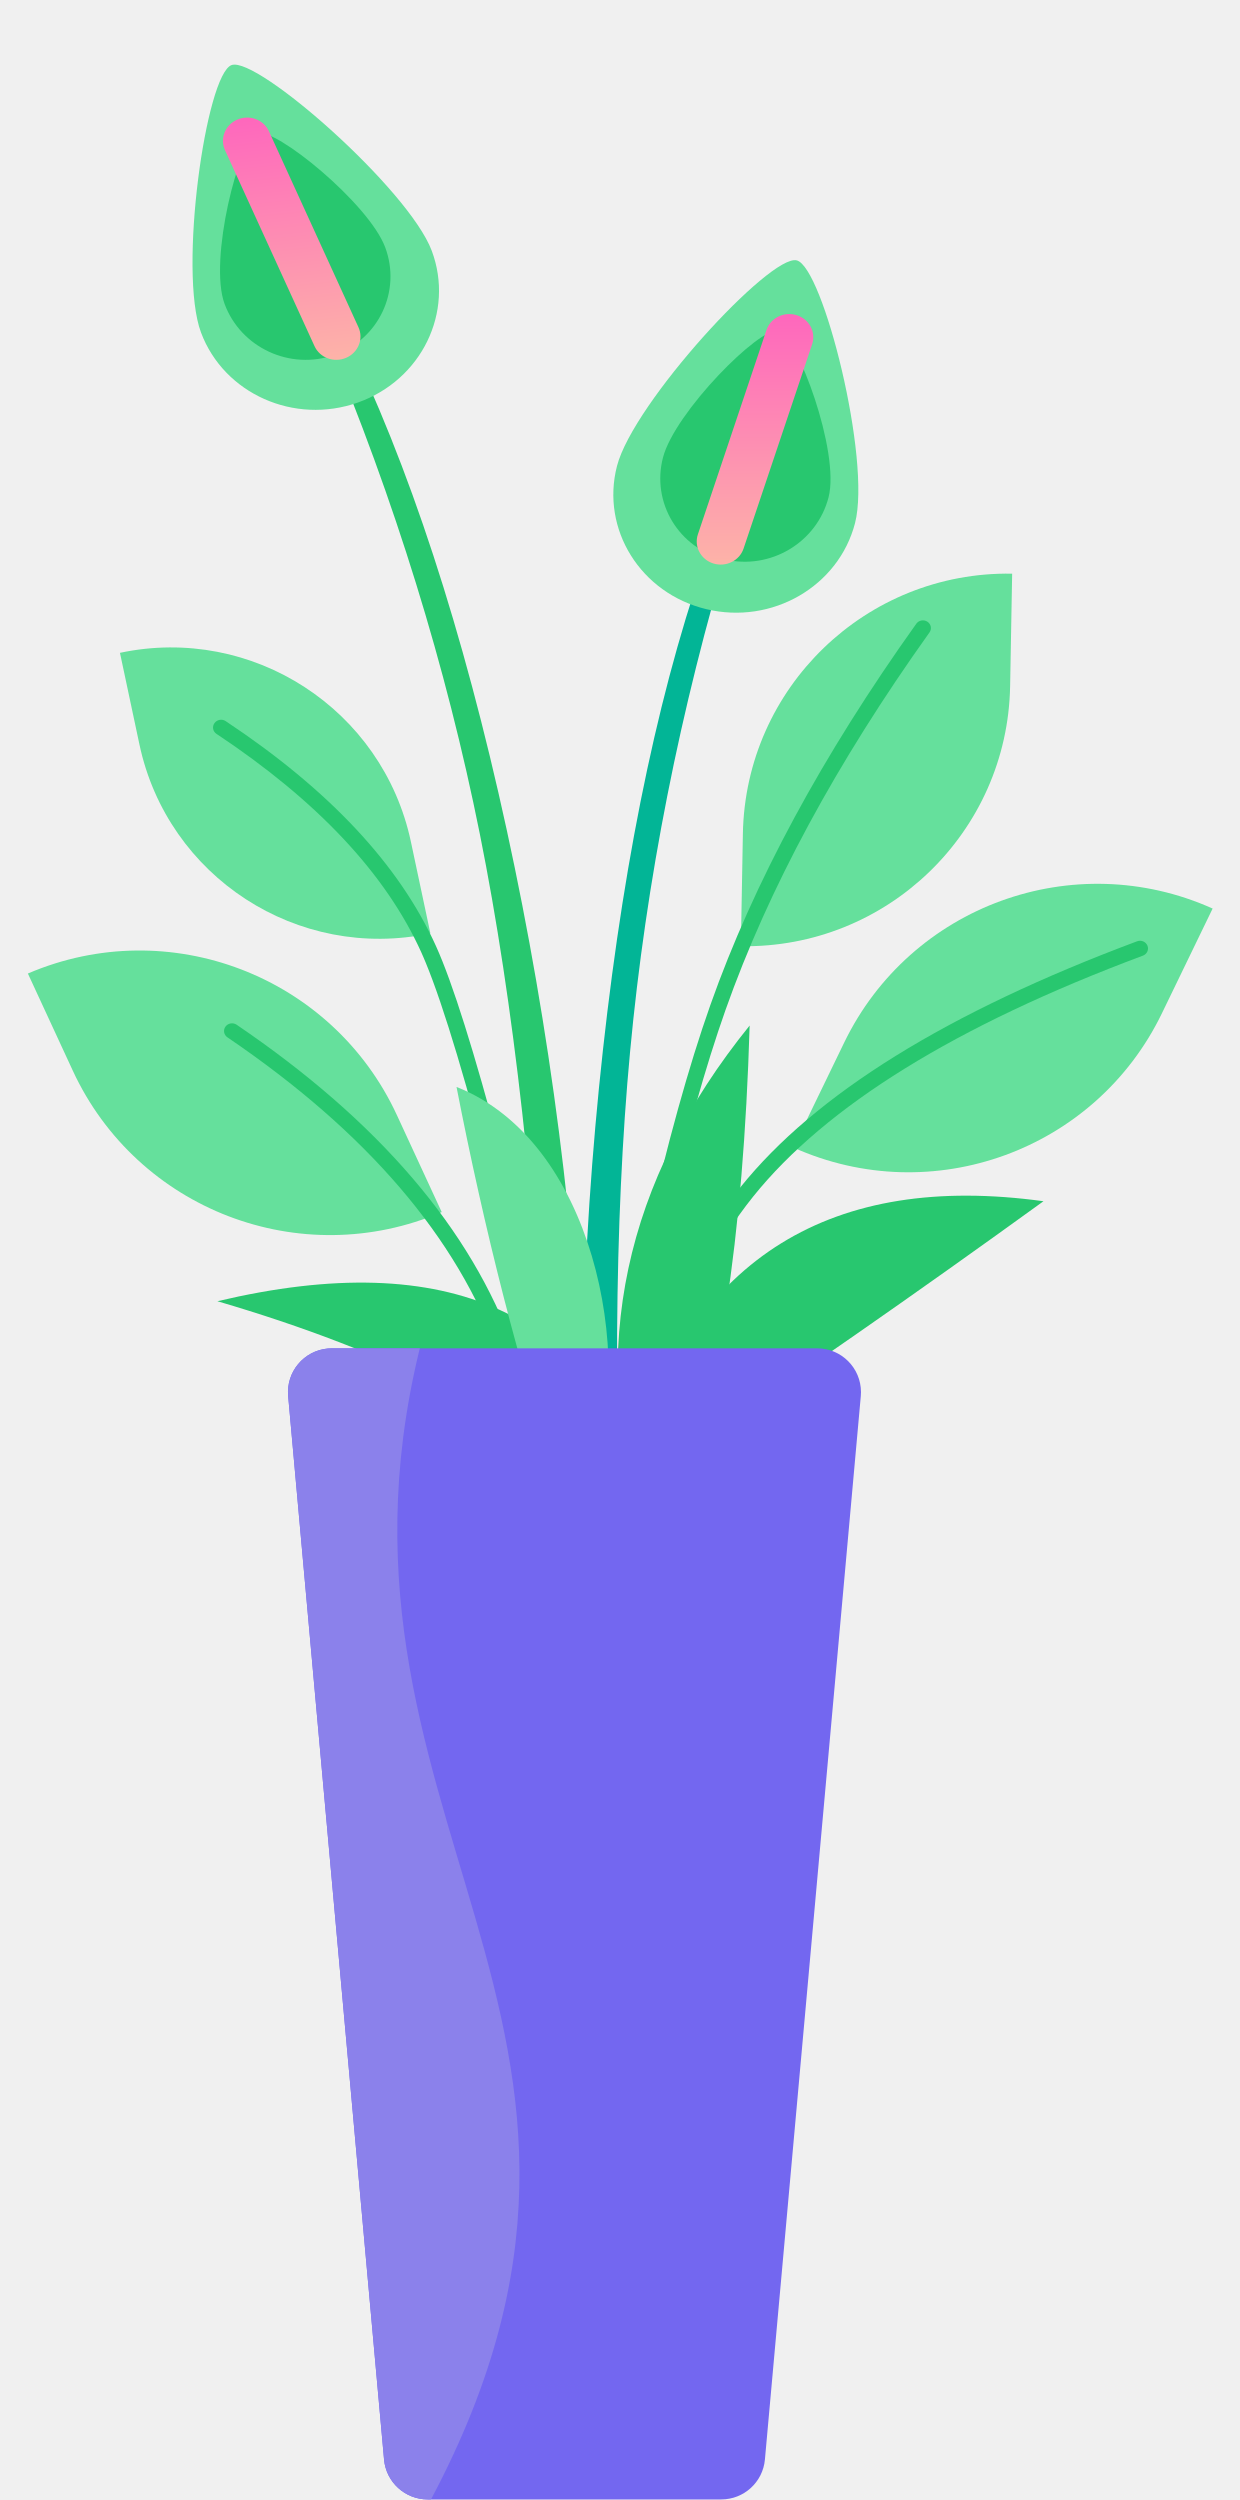
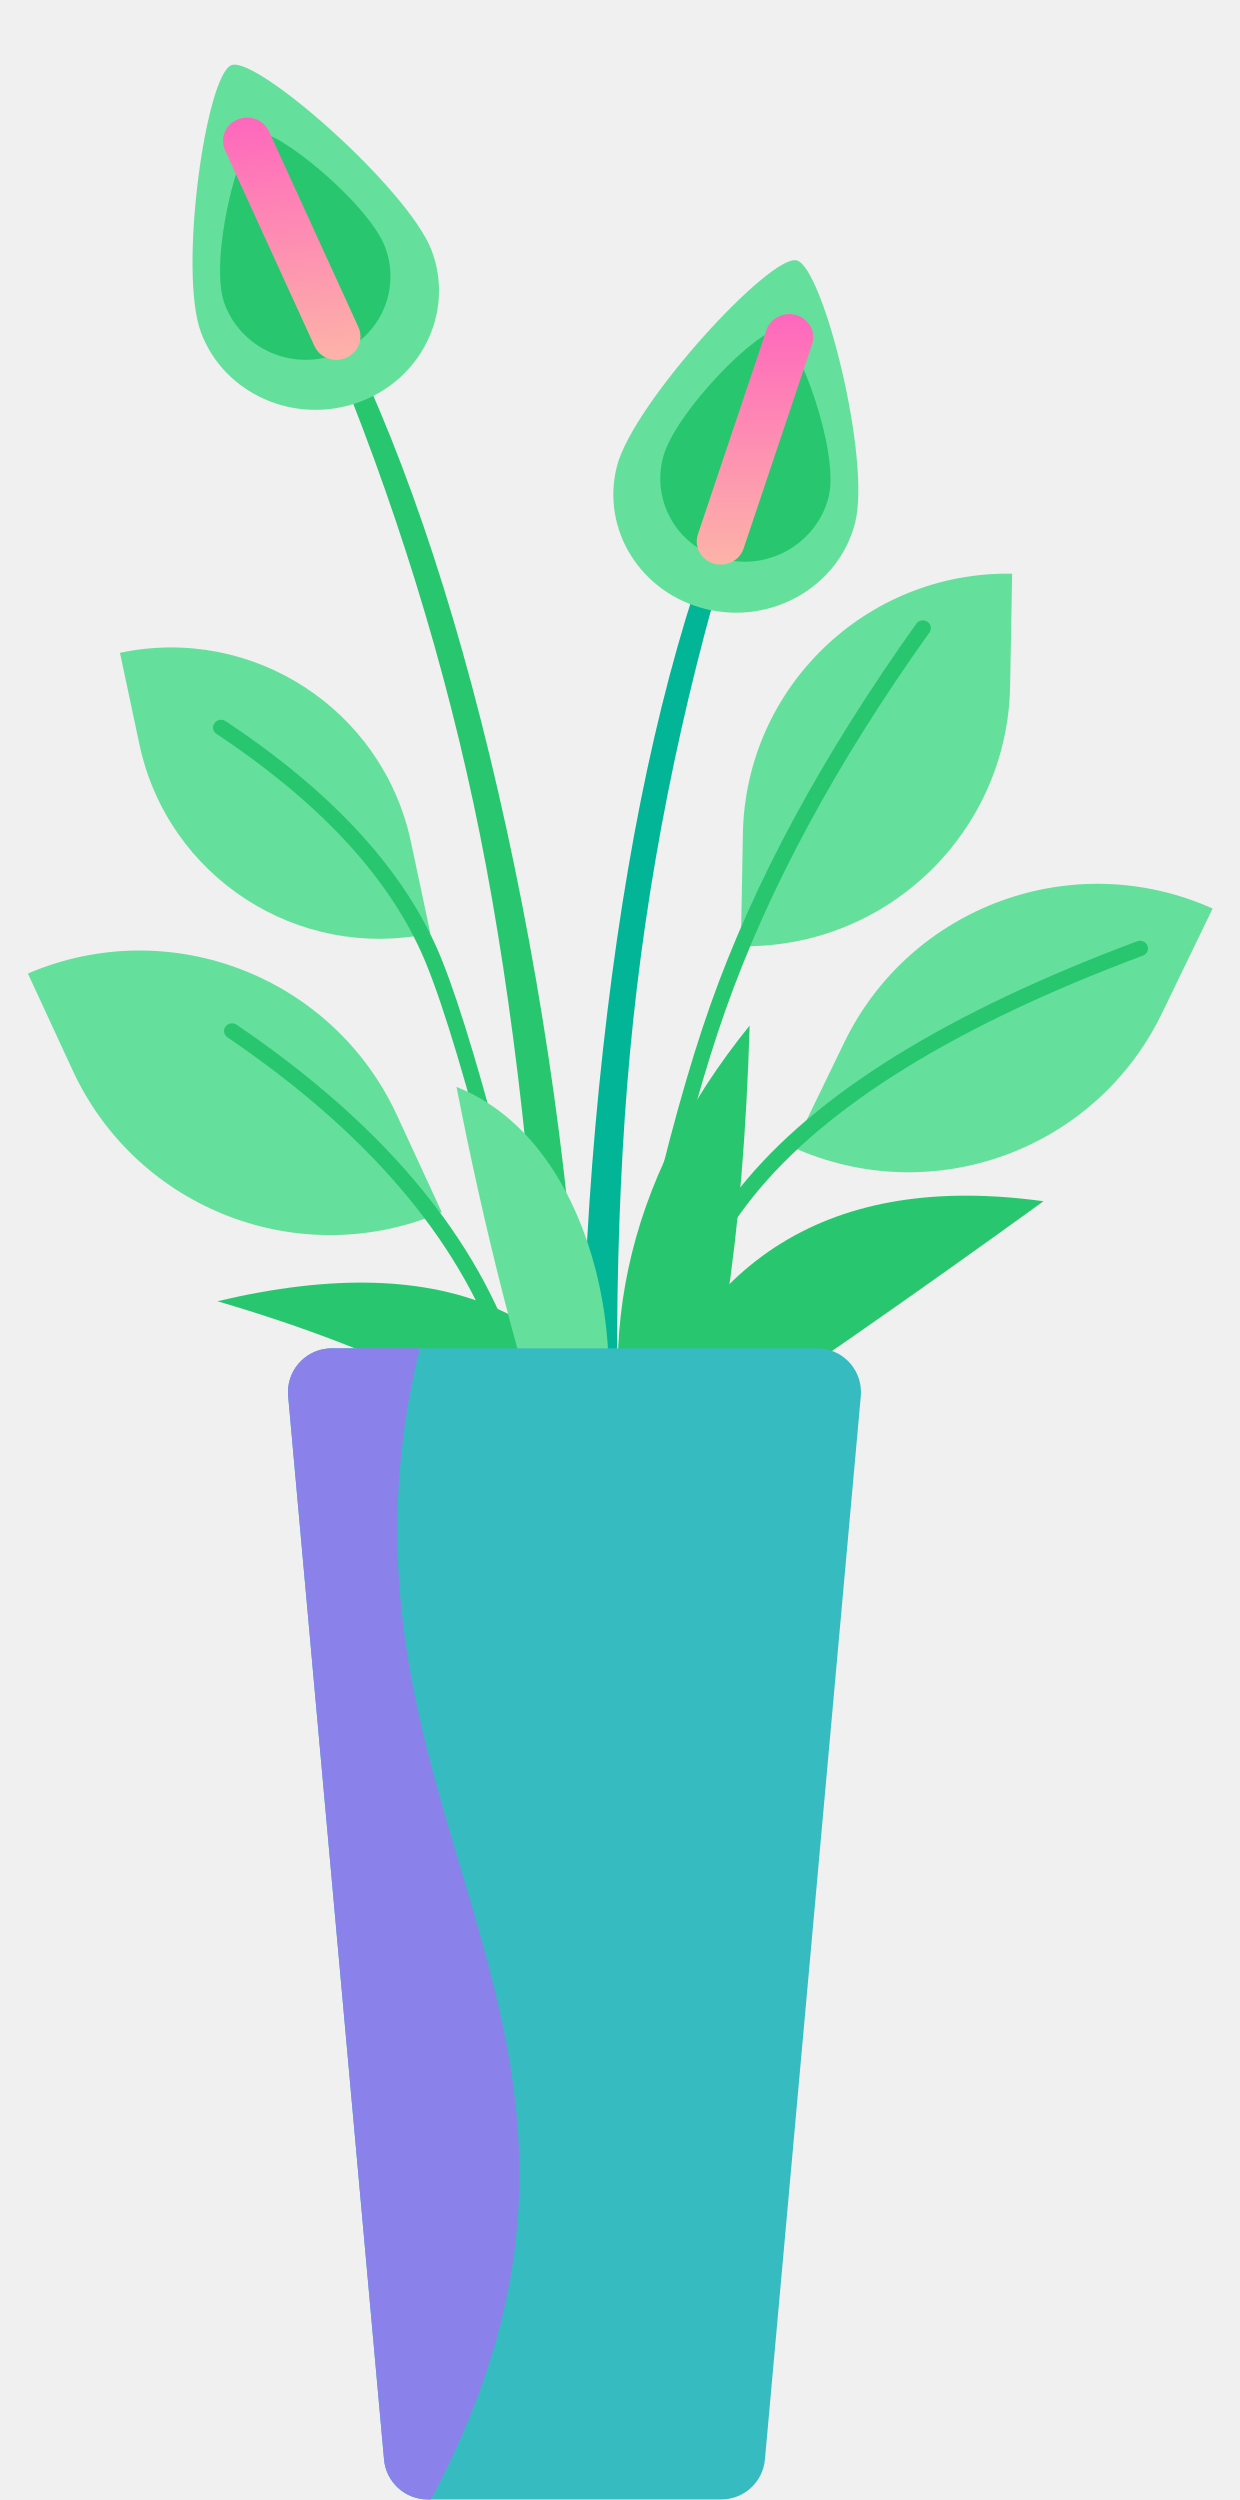
<svg xmlns="http://www.w3.org/2000/svg" xmlns:xlink="http://www.w3.org/1999/xlink" width="57px" height="115px" viewBox="0 0 57 115" version="1.1">
  <defs>
    <linearGradient x1="68.669%" y1="-6.664%" x2="68.669%" y2="100%" id="linearGradient-1">
      <stop stop-color="#FE62BE" offset="0%" />
      <stop stop-color="#FDB3A8" offset="100%" />
    </linearGradient>
    <path d="M2.263,0.023 L24.589,0.023 C25.703,0.023 26.605,0.925 26.605,2.039 C26.605,2.099 26.603,2.159 26.597,2.22 L22.186,51.139 C22.092,52.178 21.221,52.974 20.178,52.974 L6.674,52.974 C5.631,52.974 4.76,52.178 4.666,51.139 L0.255,2.22 C0.155,1.111 0.973,0.131 2.082,0.031 C2.142,0.025 2.202,0.023 2.263,0.023 Z" id="path-2" />
  </defs>
  <g id="📝-Pages-New" stroke="none" stroke-width="1" fill="none" fill-rule="evenodd">
    <g id="Pricing" transform="translate(-1146, -398)">
      <g id="Pricing-Card" transform="translate(383, 375)">
        <g id="Enterprise" transform="translate(640, 0)">
          <g id="Pot5" transform="translate(123.5, 23)">
            <g id="Group-39" transform="translate(0.5, 0)">
              <path d="M3.337,41.385 C10.396,41.482 16.095,47.179 16.195,54.238 L16.264,59.153 L16.264,59.153 C9.206,59.056 3.507,53.358 3.407,46.3 L3.337,41.385 L3.337,41.385 Z" id="Rectangle" fill="#65E09C" transform="translate(9.800708, 50.26875) rotate(-24) translate(-9.800708, -50.26875) " />
              <path d="M9.461,47.717 C15.872,52.073 20.03,56.928 21.945,62.279 C23.87,67.657 24.659,76.672 24.301,89.307 C24.295,89.502 24.456,89.665 24.659,89.671 C24.862,89.676 25.031,89.522 25.037,89.326 C25.397,76.613 24.602,67.526 22.641,62.048 C20.671,56.544 16.415,51.574 9.886,47.138 C9.719,47.025 9.49,47.063 9.373,47.223 C9.256,47.383 9.295,47.604 9.461,47.717 Z" id="Path" fill="#28C76F" />
              <path d="M38.721,38.233 C45.722,38.333 51.374,43.983 51.476,50.984 L51.554,56.347 L51.554,56.347 C44.553,56.247 38.902,50.597 38.799,43.596 L38.721,38.233 L38.721,38.233 Z" id="Rectangle" fill="#65E09C" transform="translate(45.13775, 47.29002) scale(-1, 1) rotate(-25) translate(-45.13775, -47.29002) " />
              <g id="Group-88" transform="translate(16.19385, 53.14905) rotate(-12) translate(-16.19385, -53.14905) translate(9.193848, 27.64905)">
                <path d="M0.386,0.459 C6.618,0.459 11.67,5.511 11.67,11.743 L11.67,16.051 L11.67,16.051 C5.438,16.051 0.386,10.999 0.386,4.767 L0.386,0.459 L0.386,0.459 Z" id="Rectangle" fill="#65E09C" />
                <path d="M3.952,5.026 C7.865,9.022 10.239,12.957 11.082,16.827 L11.132,17.07 L11.181,17.325 C11.97,21.624 12.427,32.558 12.546,50.084 C12.547,50.28 12.713,50.438 12.916,50.436 C13.119,50.435 13.283,50.275 13.282,50.08 L13.265,47.917 L13.24,45.414 C13.069,29.871 12.591,20.306 11.802,16.681 C10.929,12.671 8.488,8.624 4.487,4.54 C4.348,4.397 4.115,4.391 3.967,4.525 C3.819,4.659 3.813,4.884 3.952,5.026 Z" id="Path" fill="#28C76F" />
              </g>
              <path d="M33.23,26.281 C39.952,26.285 45.401,31.734 45.406,38.457 L45.409,43.633 L45.409,43.633 C38.686,43.628 33.237,38.18 33.233,31.457 L33.23,26.281 L33.23,26.281 Z" id="Rectangle" fill="#65E09C" transform="translate(39.31934, 34.9567) scale(-1, 1) rotate(-1) translate(-39.31934, -34.9567) " />
              <path d="M41.151,28.69 C36.829,34.746 33.671,40.591 31.678,46.227 C29.689,51.852 27.706,60.54 25.723,72.296 C25.691,72.489 25.827,72.671 26.028,72.703 C26.228,72.734 26.417,72.603 26.45,72.41 L26.694,70.98 L26.861,70.017 C28.7,59.504 30.539,51.649 32.375,46.455 C34.345,40.885 37.472,35.096 41.757,29.091 C41.872,28.93 41.83,28.71 41.662,28.599 C41.495,28.488 41.266,28.529 41.151,28.69 Z" id="Path" fill="#28C76F" />
              <g id="Group-87" transform="translate(25.75695, 10.32375)">
                <path d="M6.032,14.4 C3.696,20.755 2.011,28.615 0.978,37.977 C-0.054,47.34 -0.27,56.702 0.333,66.064 L2.043,66.213 C1.431,55.286 1.493,45.894 2.228,38.039 C2.963,30.184 4.517,22.329 6.887,14.474 L6.032,14.4 Z" id="Path" fill="#02B596" />
                <path d="M7.738,17.956 C10.847,17.929 13.39,15.469 13.417,12.461 C13.444,9.454 9.135,1.371 7.887,1.382 C6.638,1.392 2.184,9.551 2.157,12.559 C2.13,15.567 4.629,17.983 7.738,17.956 Z" id="Oval" fill="#65E09C" transform="translate(7.786691, 9.66887) rotate(14) translate(-7.786691, -9.66887) " />
                <path d="M7.879,15.575 C10.042,15.556 11.811,13.799 11.83,11.651 C11.85,9.502 8.606,4.764 7.738,4.771 C6.869,4.779 4.017,9.57 3.997,11.719 C3.978,13.867 5.716,15.593 7.879,15.575 Z" id="Oval" fill="#28C76F" transform="translate(7.913833, 10.17305) rotate(14) translate(-7.913833, -10.17305) " />
                <path d="M7.447,14.911 L10.601,5.513 C10.788,4.954 10.47,4.355 9.89,4.175 C9.31,3.994 8.687,4.301 8.5,4.859 L5.346,14.257 C5.159,14.816 5.477,15.415 6.057,15.596 C6.637,15.776 7.26,15.47 7.447,14.911 Z" id="Path" fill="url(#linearGradient-1)" />
              </g>
              <g id="Group-87" transform="translate(14.86104, 34.46887) scale(-1, 1) rotate(6) translate(-14.86104, -34.46887) translate(6.861037, 0.968868)">
                <path d="M6.032,14.4 C3.696,20.755 2.011,28.615 0.978,37.977 C-0.054,47.34 -0.27,56.702 0.333,66.064 L2.043,66.213 C1.431,55.286 1.493,45.894 2.228,38.039 C2.963,30.184 4.517,22.329 6.887,14.474 L6.032,14.4 Z" id="Path" fill="#28C76F" />
                <path d="M7.738,17.956 C10.847,17.929 13.39,15.469 13.417,12.461 C13.444,9.454 9.135,1.371 7.887,1.382 C6.638,1.392 2.184,9.551 2.157,12.559 C2.13,15.567 4.629,17.983 7.738,17.956 Z" id="Oval" fill="#65E09C" transform="translate(7.786691, 9.66887) rotate(14) translate(-7.786691, -9.66887) " />
                <path d="M7.879,15.575 C10.042,15.556 11.811,13.799 11.83,11.651 C11.85,9.502 8.606,4.764 7.738,4.771 C6.869,4.779 4.017,9.57 3.997,11.719 C3.978,13.867 5.716,15.593 7.879,15.575 Z" id="Oval" fill="#28C76F" transform="translate(7.913833, 10.17305) rotate(14) translate(-7.913833, -10.17305) " />
                <path d="M7.447,14.911 L10.601,5.513 C10.788,4.954 10.47,4.355 9.89,4.175 C9.31,3.994 8.687,4.301 8.5,4.859 L5.346,14.257 C5.159,14.816 5.477,15.415 6.057,15.596 C6.637,15.776 7.26,15.47 7.447,14.911 Z" id="Path" fill="url(#linearGradient-1)" />
              </g>
              <path d="M51.307,43.299 C42.582,46.559 36.498,50.327 33.057,54.616 C29.618,58.905 27.345,65.556 26.224,74.572 C26.199,74.766 26.343,74.942 26.545,74.966 C26.747,74.989 26.93,74.85 26.954,74.656 C28.061,65.756 30.295,59.22 33.64,55.049 C36.985,50.879 42.962,47.177 51.573,43.96 C51.763,43.889 51.857,43.684 51.783,43.501 C51.71,43.319 51.497,43.228 51.307,43.299 Z" id="Path" fill="#28C76F" />
            </g>
            <path d="M29.5,69 C26.806,60.383 20.139,57.335 9.5,59.856 C17.466,62.193 23.479,65.241 27.542,69 L29.5,69 Z" id="Path-151" fill="#28C76F" />
            <path d="M47.5,67 C44.577,57.83 38.243,53.916 28.5,55.257 C34.418,59.539 40.043,63.453 45.375,67 L47.5,67 Z" id="Path-151" fill="#28C76F" transform="translate(38, 61) scale(-1, 1) translate(-38, -61) " />
            <path d="M24.862,68.608 C25.677,59.971 30.107,53.417 38.15,48.948 C34.189,57.968 30.338,64.427 26.595,68.326 L24.862,68.608 Z" id="Path-151" fill="#28C76F" transform="translate(31.50572, 58.77819) rotate(-22) translate(-31.50572, -58.77819) " />
            <path d="M25.149,68 C23.452,63.201 21.764,56.498 20.5,50 C26.751,52.46 28.758,62.263 26.751,68 L25.149,68 Z" id="Path-114" fill="#65E09C" />
            <g id="Group" transform="translate(12.5, 62)">
              <mask id="mask-3" fill="white">
                <use xlink:href="#path-2" />
              </mask>
-               <use id="Rectangle" fill="#7367F0" xlink:href="#path-2" />
+               <use id="Rectangle" fill="#36bbc1" xlink:href="#path-2" />
              <path d="M-3.316,-0.938 L6.559,-0.938 C0.44,21.575 18.86,30.956 6.559,53.469 L-3.316,53.469 L-3.316,-0.938 Z" id="Rectangle" fill="#8B81EB" mask="url(#mask-3)" />
            </g>
          </g>
        </g>
      </g>
    </g>
  </g>
</svg>
